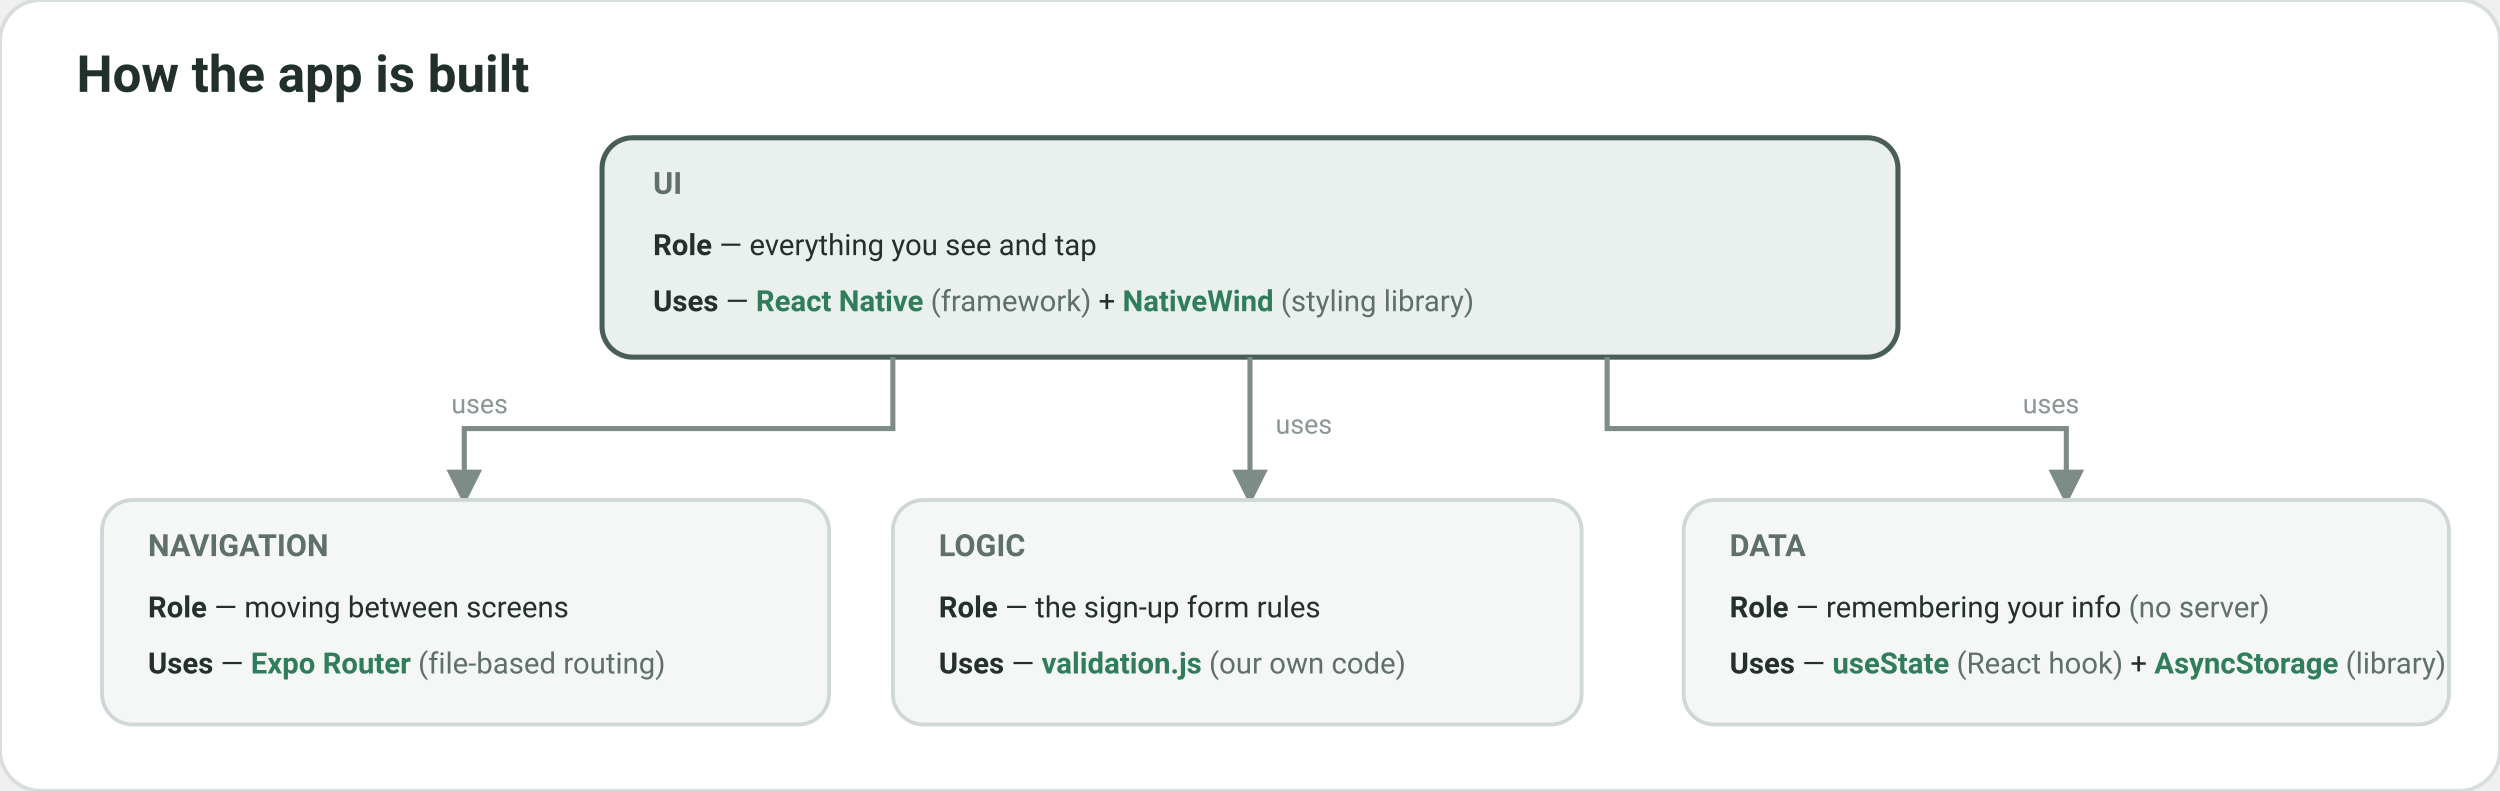
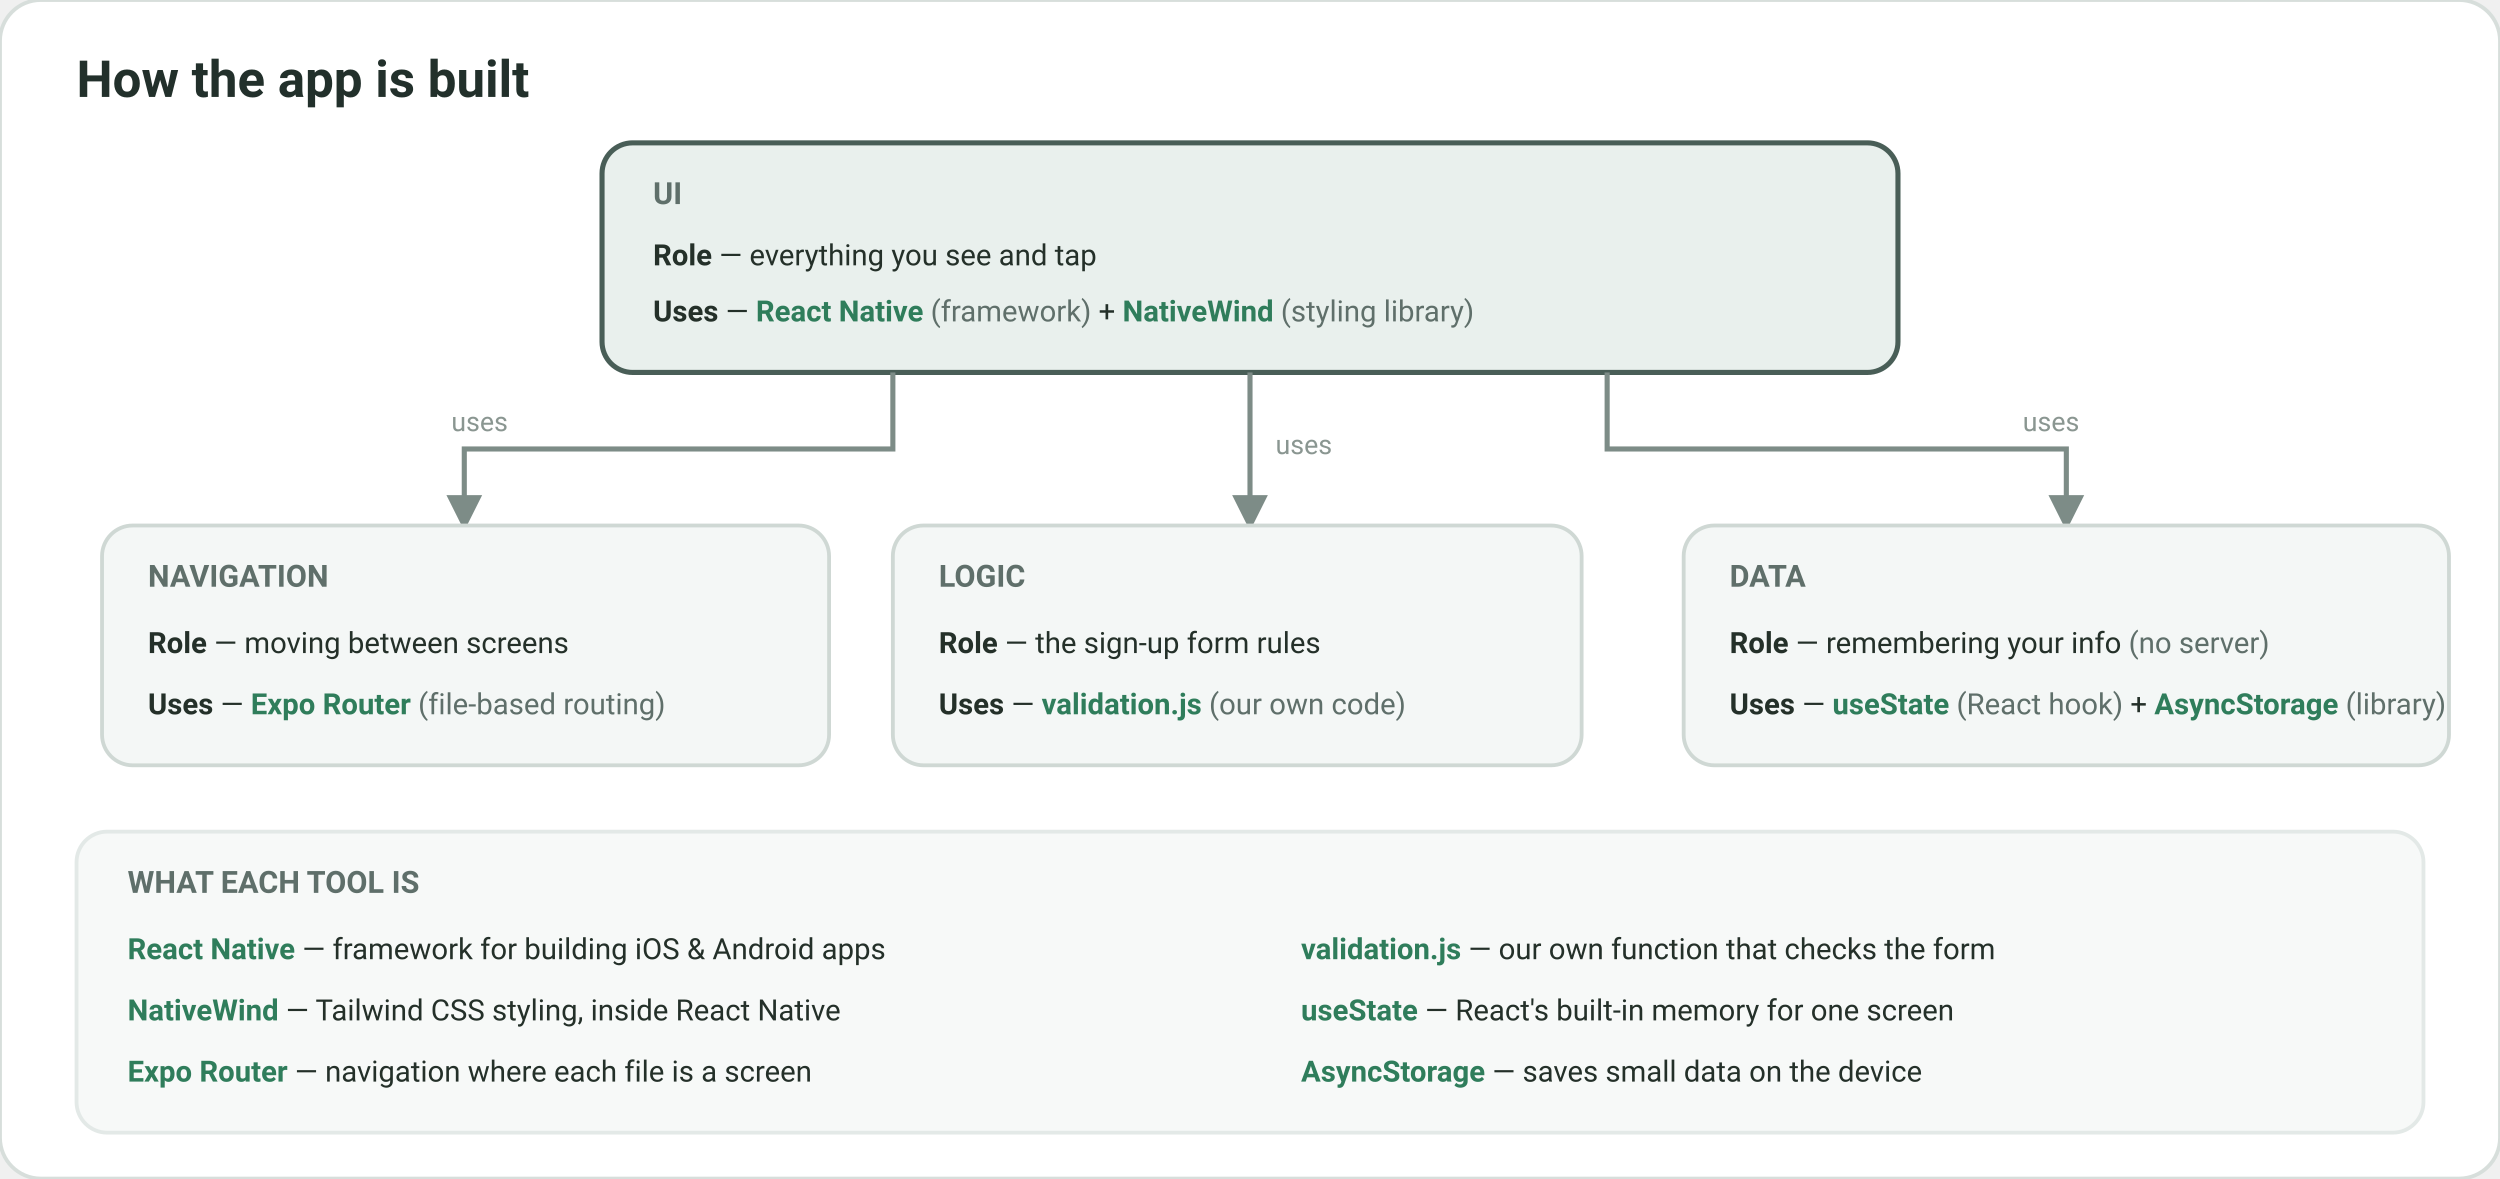
- <svg xmlns="http://www.w3.org/2000/svg" viewBox="0 0 980 310" font-family="-apple-system, Segoe UI, Roboto, Helvetica, Arial, sans-serif">
+ <svg xmlns="http://www.w3.org/2000/svg" viewBox="0 0 980 462" font-family="-apple-system, Segoe UI, Roboto, Helvetica, Arial, sans-serif">
  <defs>
    <marker id="ah" viewBox="0 0 10 10" refX="8.5" refY="5" markerWidth="7" markerHeight="7" orient="auto-start-reverse">
      <path d="M0,0 L10,5 L0,10 z" fill="#7d8c87" />
    </marker>
  </defs>
-   <rect x="0" y="0" width="980" height="310" rx="16" fill="#ffffff" stroke="#d7dedb" stroke-width="1.5" />
-   <text x="30" y="36" font-size="20" font-weight="700" fill="#22302b">How the app is built</text>
-   <rect x="236" y="54" width="508" height="86" rx="12" fill="#e9f0ed" stroke="#495E57" stroke-width="2" />
-   <text x="256" y="76" font-size="12" font-weight="700" fill="#5f6f6a">UI</text>
-   <text x="256" y="100" font-size="11.5" fill="#243029">
+   <rect x="0" y="0" width="980" height="462" rx="16" fill="#ffffff" stroke="#d7dedb" stroke-width="1.5" />
+   <text x="30" y="38" font-size="20" font-weight="700" fill="#22302b">How the app is built</text>
+   <rect x="236" y="56" width="508" height="90" rx="12" fill="#e9f0ed" stroke="#495E57" stroke-width="2" />
+   <text x="256" y="80" font-size="12" font-weight="700" fill="#5f6f6a">UI</text>
+   <text x="256" y="104" font-size="11.5" fill="#243029">
    <tspan font-weight="700">Role</tspan> — everything you see and tap</text>
-   <text x="256" y="122" font-size="11.5" fill="#243029">
+   <text x="256" y="126" font-size="11.5" fill="#243029">
    <tspan font-weight="700">Uses</tspan> — <tspan font-weight="700" fill="#2f7d5b">React Native</tspan>
    <tspan fill="#5f6f6a">(framework)</tspan> + <tspan font-weight="700" fill="#2f7d5b">NativeWind</tspan>
    <tspan fill="#5f6f6a">(styling library)</tspan>
  </text>
-   <path d="M 350,140 V 168 H 182 V 196" fill="none" stroke="#7d8c87" stroke-width="2" marker-end="url(#ah)" />
-   <text x="188" y="162" text-anchor="middle" font-size="10.5" fill="#8a9691">uses</text>
-   <path d="M 490,140 V 196" fill="none" stroke="#7d8c87" stroke-width="2" marker-end="url(#ah)" />
-   <text x="500" y="170" font-size="10.5" fill="#8a9691">uses</text>
-   <path d="M 630,140 V 168 H 810 V 196" fill="none" stroke="#7d8c87" stroke-width="2" marker-end="url(#ah)" />
-   <text x="804" y="162" text-anchor="middle" font-size="10.5" fill="#8a9691">uses</text>
-   <rect x="40" y="196" width="285" height="88" rx="12" fill="#f4f7f6" stroke="#cfd8d4" stroke-width="1.5" />
-   <text x="58" y="218" font-size="12" font-weight="700" fill="#5f6f6a">NAVIGATION</text>
-   <text x="58" y="242" font-size="11.5" fill="#243029">
+   <path d="M 350,146 V 176 H 182 V 206" fill="none" stroke="#7d8c87" stroke-width="2" marker-end="url(#ah)" />
+   <text x="188" y="169" text-anchor="middle" font-size="10.5" fill="#8a9691">uses</text>
+   <path d="M 490,146 V 206" fill="none" stroke="#7d8c87" stroke-width="2" marker-end="url(#ah)" />
+   <text x="500" y="178" font-size="10.5" fill="#8a9691">uses</text>
+   <path d="M 630,146 V 176 H 810 V 206" fill="none" stroke="#7d8c87" stroke-width="2" marker-end="url(#ah)" />
+   <text x="804" y="169" text-anchor="middle" font-size="10.5" fill="#8a9691">uses</text>
+   <rect x="40" y="206" width="285" height="94" rx="12" fill="#f4f7f6" stroke="#cfd8d4" stroke-width="1.5" />
+   <text x="58" y="230" font-size="12" font-weight="700" fill="#5f6f6a">NAVIGATION</text>
+   <text x="58" y="256" font-size="11.5" fill="#243029">
    <tspan font-weight="700">Role</tspan> — moving between screens</text>
-   <text x="58" y="264" font-size="11.5" fill="#243029">
+   <text x="58" y="280" font-size="11.5" fill="#243029">
    <tspan font-weight="700">Uses</tspan> — <tspan font-weight="700" fill="#2f7d5b">Expo Router</tspan>
    <tspan fill="#5f6f6a">(file-based routing)</tspan>
  </text>
-   <rect x="350" y="196" width="270" height="88" rx="12" fill="#f4f7f6" stroke="#cfd8d4" stroke-width="1.5" />
-   <text x="368" y="218" font-size="12" font-weight="700" fill="#5f6f6a">LOGIC</text>
-   <text x="368" y="242" font-size="11.5" fill="#243029">
+   <rect x="350" y="206" width="270" height="94" rx="12" fill="#f4f7f6" stroke="#cfd8d4" stroke-width="1.5" />
+   <text x="368" y="230" font-size="12" font-weight="700" fill="#5f6f6a">LOGIC</text>
+   <text x="368" y="256" font-size="11.5" fill="#243029">
    <tspan font-weight="700">Role</tspan> — the sign-up form rules</text>
-   <text x="368" y="264" font-size="11.5" fill="#243029">
+   <text x="368" y="280" font-size="11.5" fill="#243029">
    <tspan font-weight="700">Uses</tspan> — <tspan font-weight="700" fill="#2f7d5b">validation.js</tspan>
    <tspan fill="#5f6f6a">(our own code)</tspan>
  </text>
-   <rect x="660" y="196" width="300" height="88" rx="12" fill="#f4f7f6" stroke="#cfd8d4" stroke-width="1.5" />
-   <text x="678" y="218" font-size="12" font-weight="700" fill="#5f6f6a">DATA</text>
-   <text x="678" y="242" font-size="11.5" fill="#243029">
+   <rect x="660" y="206" width="300" height="94" rx="12" fill="#f4f7f6" stroke="#cfd8d4" stroke-width="1.5" />
+   <text x="678" y="230" font-size="12" font-weight="700" fill="#5f6f6a">DATA</text>
+   <text x="678" y="256" font-size="11.5" fill="#243029">
    <tspan font-weight="700">Role</tspan> — remembering your info <tspan fill="#5f6f6a">(no server)</tspan>
  </text>
-   <text x="678" y="264" font-size="11.5" fill="#243029">
+   <text x="678" y="280" font-size="11.5" fill="#243029">
    <tspan font-weight="700">Uses</tspan> — <tspan font-weight="700" fill="#2f7d5b">useState</tspan>
    <tspan fill="#5f6f6a">(React hook)</tspan> + <tspan font-weight="700" fill="#2f7d5b">AsyncStorage</tspan>
    <tspan fill="#5f6f6a">(library)</tspan>
  </text>
+   <rect x="30" y="326" width="920" height="118" rx="12" fill="#f7f9f8" stroke="#e3e9e7" stroke-width="1.5" />
+   <text x="50" y="350" font-size="12" font-weight="700" fill="#5f6f6a">WHAT EACH TOOL IS</text>
+   <g font-size="11.5" fill="#243029">
+     <text x="50" y="376">
+       <tspan font-weight="700" fill="#2f7d5b">React Native</tspan> — framework for building iOS &amp; Android apps</text>
+     <text x="50" y="400">
+       <tspan font-weight="700" fill="#2f7d5b">NativeWind</tspan> — Tailwind CSS styling, inside React Native</text>
+     <text x="50" y="424">
+       <tspan font-weight="700" fill="#2f7d5b">Expo Router</tspan> — navigation where each file is a screen</text>
+     <text x="510" y="376">
+       <tspan font-weight="700" fill="#2f7d5b">validation.js</tspan> — our own function that checks the form</text>
+     <text x="510" y="400">
+       <tspan font-weight="700" fill="#2f7d5b">useState</tspan> — React's built-in memory for one screen</text>
+     <text x="510" y="424">
+       <tspan font-weight="700" fill="#2f7d5b">AsyncStorage</tspan> — saves small data on the device</text>
+   </g>
</svg>
